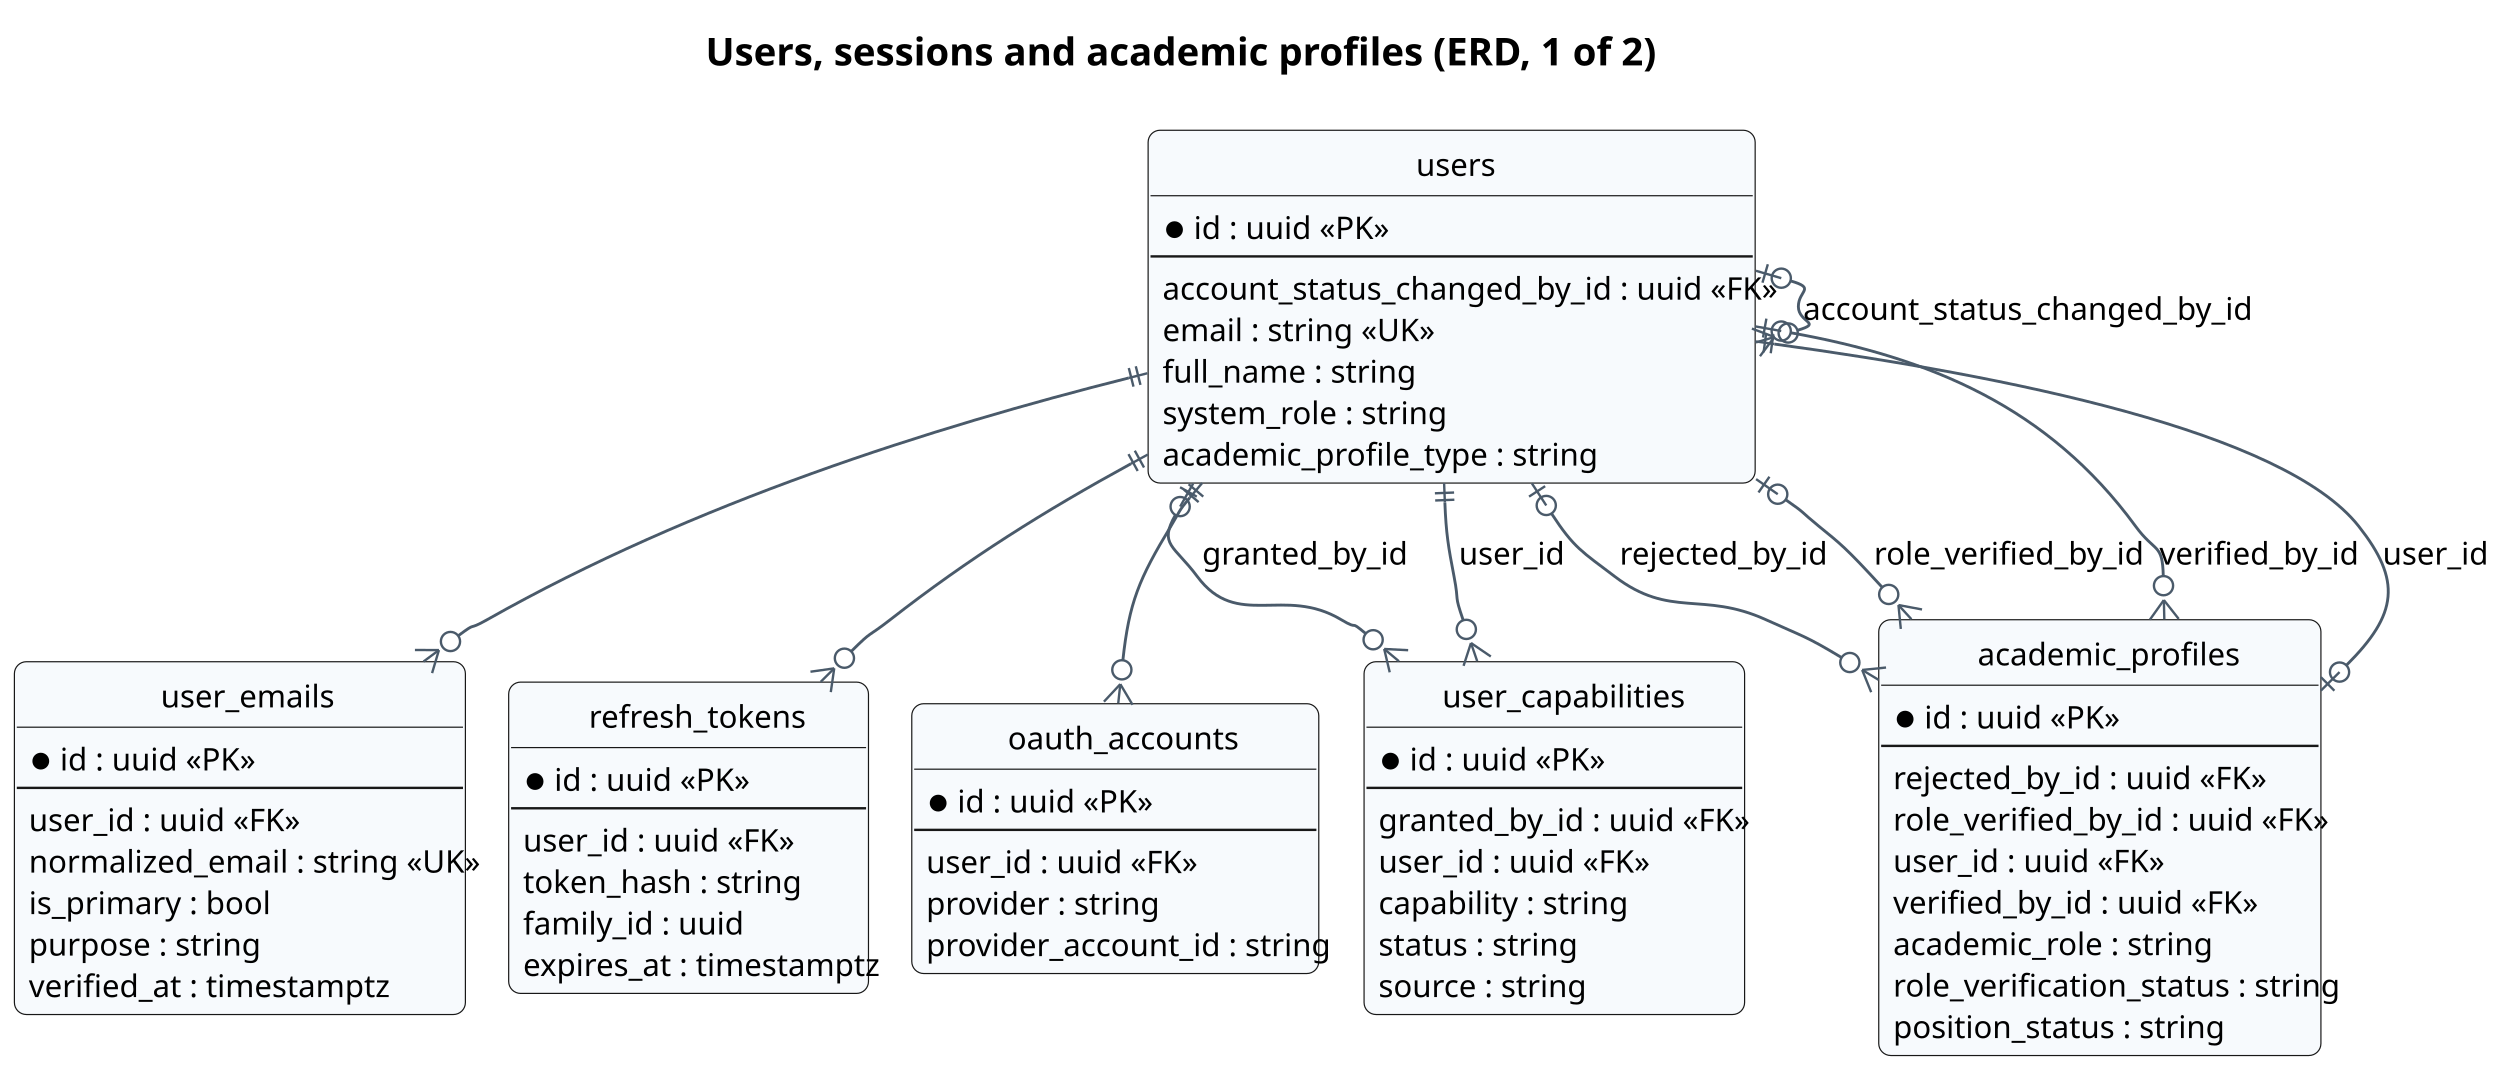
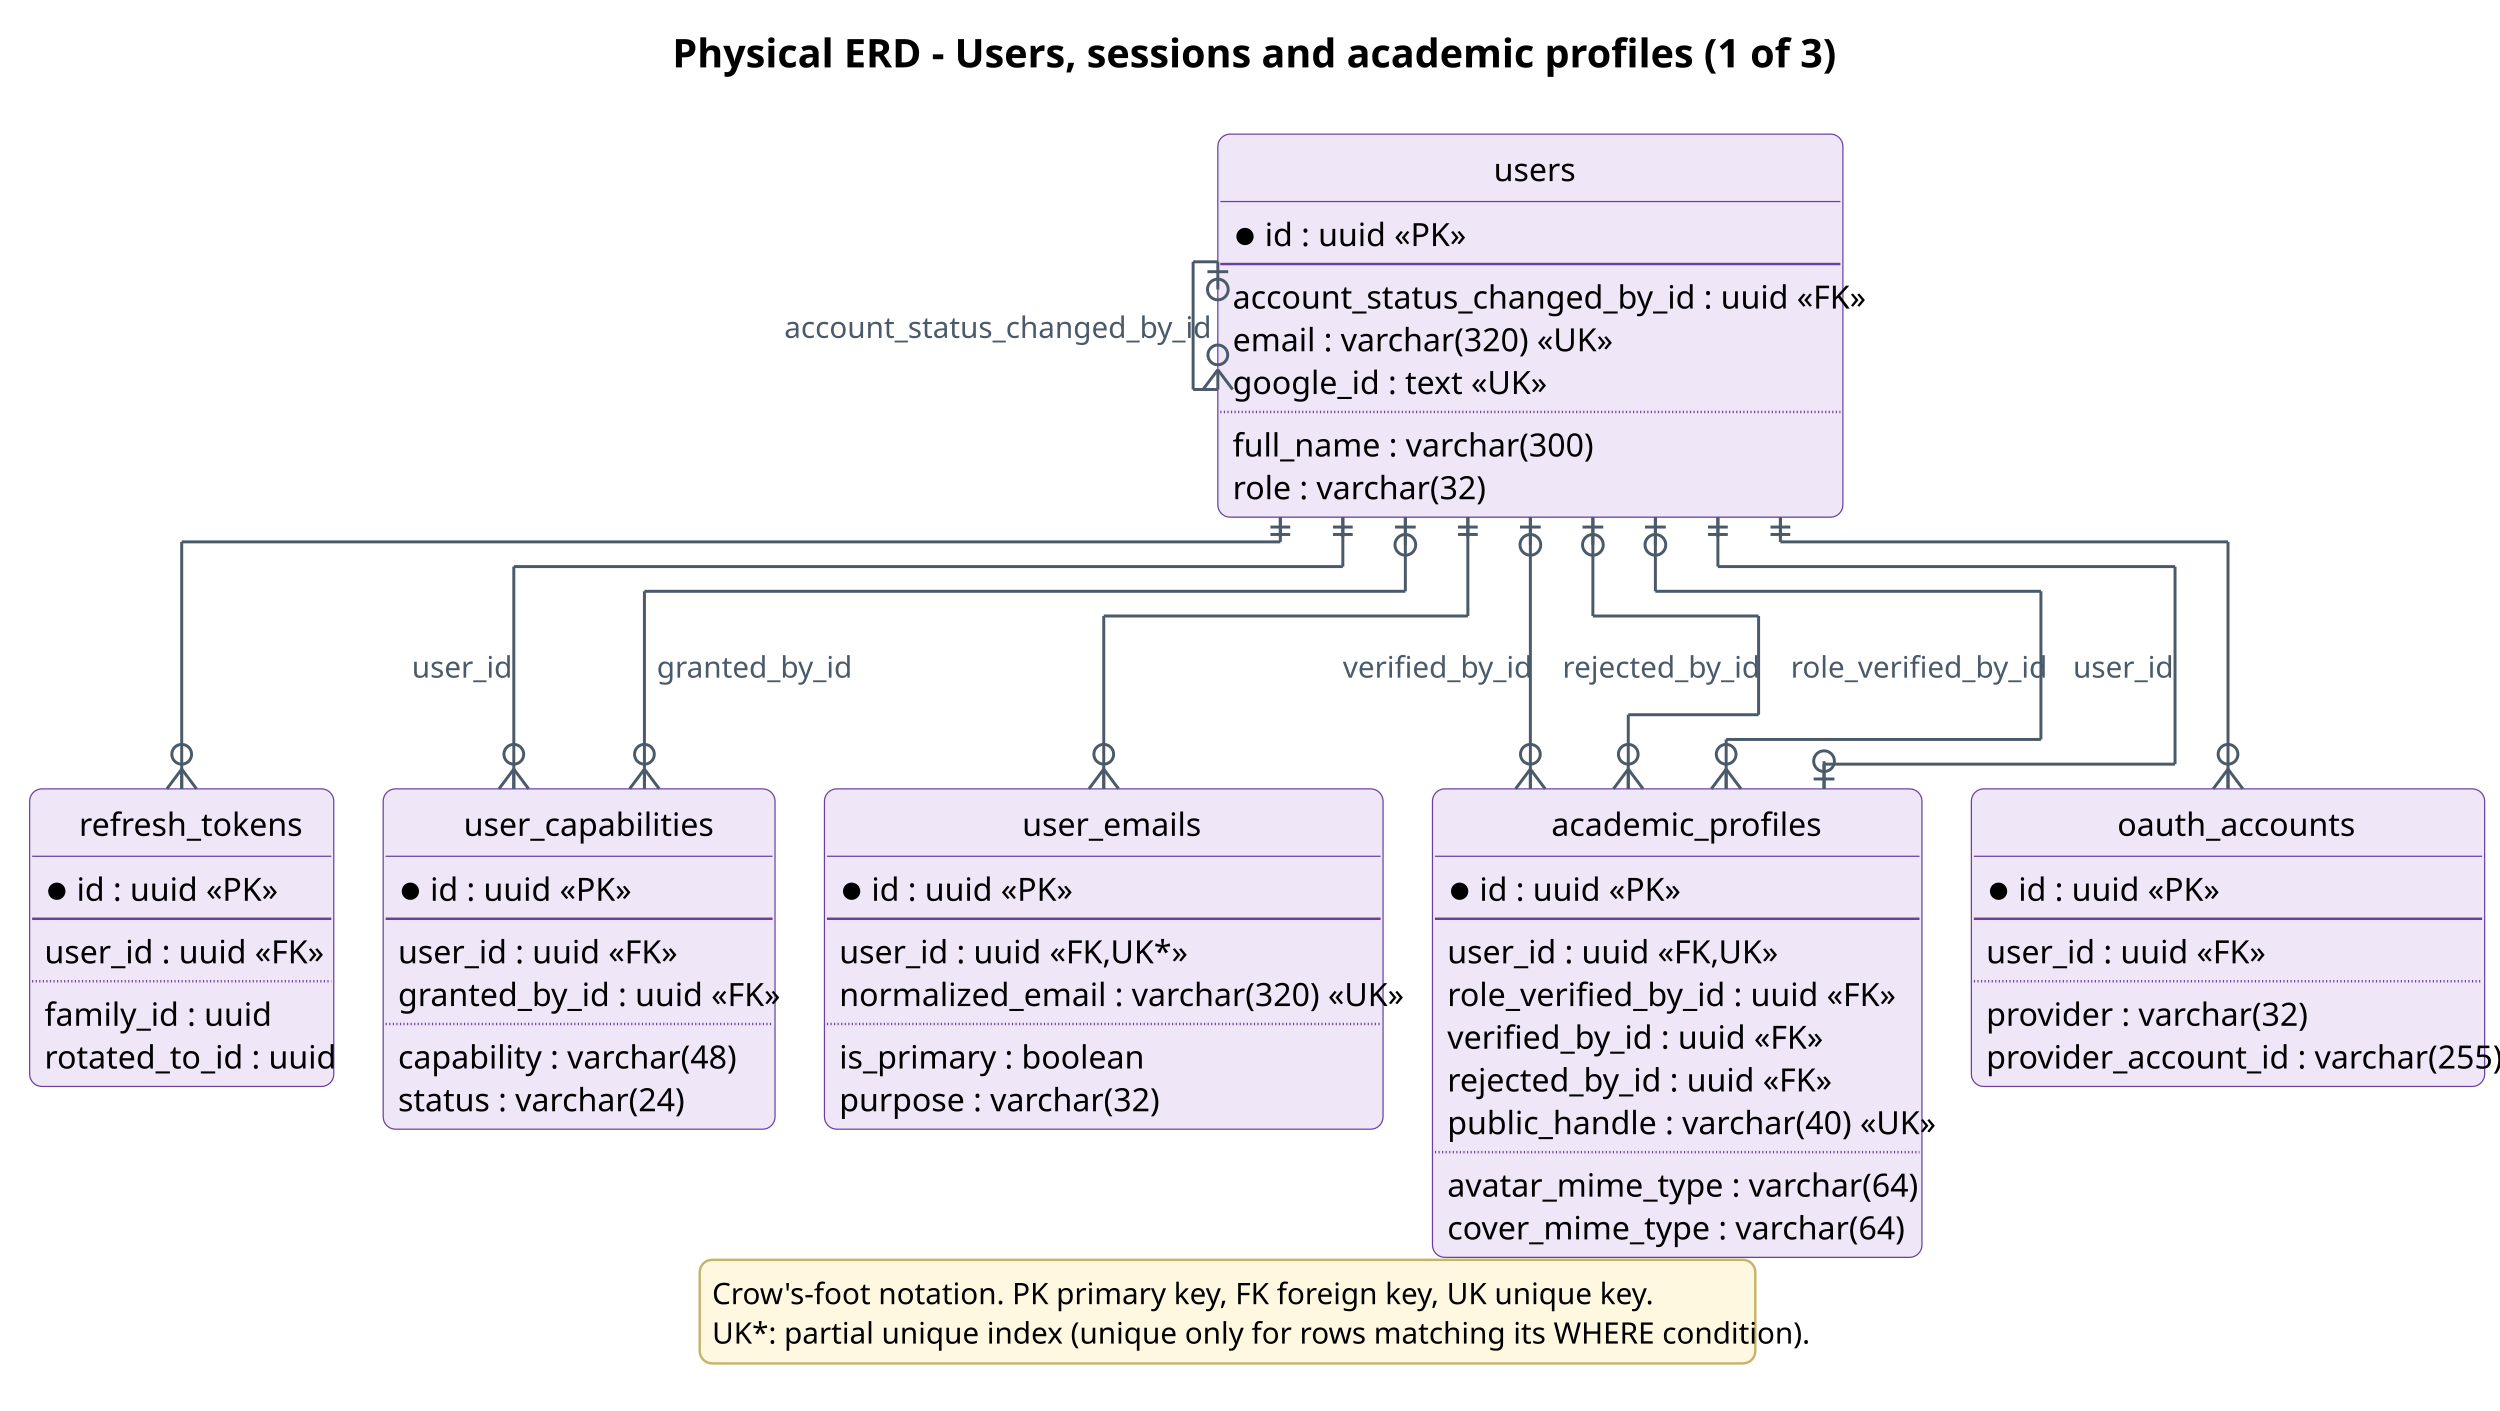
- <svg xmlns="http://www.w3.org/2000/svg" contentStyleType="text/css" height="696.875px" preserveAspectRatio="none" style="width:1628px;height:696px;background:#FFFFFF;" version="1.1" viewBox="0 0 1628 696" width="1628.125px" zoomAndPan="magnify">
+ <svg xmlns="http://www.w3.org/2000/svg" contentStyleType="text/css" height="1189.583px" preserveAspectRatio="none" style="width:2108px;height:1189px;background:#FFFFFF;" version="1.1" viewBox="0 0 2108 1189" width="2108.333px" zoomAndPan="magnify">
  <defs />
  <g>
-     <text fill="#000000" font-family="Segoe UI" font-size="25" font-weight="bold" lengthAdjust="spacing" textLength="590.466" x="459.454" y="42.602">Users, sessions and academic profiles (ERD, 1 of 2)</text>
+     <text fill="#000000" font-family="Segoe UI" font-size="33.333" font-weight="bold" lengthAdjust="spacing" textLength="936.149" x="566.96" y="56.803">Physical ERD - Users, sessions and academic profiles (1 of 3)</text>
    <g id="elem_users">
-       <rect codeLine="24" fill="#F7FAFD" height="229.745" id="users" rx="7.812" ry="7.812" style="stroke:#181818;stroke-width:0.781;" width="395.305" x="747.656" y="84.814" />
-       <text fill="#000000" font-family="Segoe UI" font-size="20.312" lengthAdjust="spacing" textLength="46.417" x="922.1" y="114.546">users</text>
-       <line style="stroke:#181818;stroke-width:0.781;" x1="749.219" x2="1141.399" y1="127.457" y2="127.457" />
-       <ellipse cx="764.844" cy="149.559" fill="#000000" rx="4.688" ry="4.688" style="stroke:#000000;stroke-width:1.562;" />
-       <text fill="#000000" font-family="Segoe UI" font-size="20.312" lengthAdjust="spacing" textLength="121.558" x="777.344" y="155.626">id : uuid «PK»</text>
-       <line style="stroke:#181818;stroke-width:1.562;" x1="749.219" x2="1141.399" y1="166.974" y2="166.974" />
-       <text fill="#000000" font-family="Segoe UI" font-size="20.312" lengthAdjust="spacing" textLength="376.555" x="757.031" y="195.143">account_status_changed_by_id : uuid «FK»</text>
-       <text fill="#000000" font-family="Segoe UI" font-size="20.312" lengthAdjust="spacing" textLength="166.616" x="757.031" y="222.16">email : string «UK»</text>
-       <text fill="#000000" font-family="Segoe UI" font-size="20.312" lengthAdjust="spacing" textLength="152.542" x="757.031" y="249.178">full_name : string</text>
-       <text fill="#000000" font-family="Segoe UI" font-size="20.312" lengthAdjust="spacing" textLength="171.476" x="757.031" y="276.195">system_role : string</text>
-       <text fill="#000000" font-family="Segoe UI" font-size="20.312" lengthAdjust="spacing" textLength="264.767" x="757.031" y="303.212">academic_profile_type : string</text>
+       <rect codeLine="27" fill="#EFE6F8" height="322.994" id="users" rx="10.417" ry="10.417" style="stroke:#6A3FA0;stroke-width:1.042;" width="527.073" x="1026.866" y="113.086" />
+       <text fill="#000000" font-family="Segoe UI" font-size="27.083" lengthAdjust="spacing" textLength="61.89" x="1259.458" y="152.728">users</text>
+       <line style="stroke:#6A3FA0;stroke-width:1.042;" x1="1028.949" x2="1551.856" y1="169.942" y2="169.942" />
+       <ellipse cx="1049.783" cy="199.412" fill="#000000" rx="6.25" ry="6.25" style="stroke:#000000;stroke-width:2.083;" />
+       <text fill="#000000" font-family="Segoe UI" font-size="27.083" lengthAdjust="spacing" textLength="162.077" x="1066.449" y="207.501">id : uuid «PK»</text>
+       <line style="stroke:#6A3FA0;stroke-width:2.083;" x1="1028.949" x2="1551.856" y1="222.632" y2="222.632" />
+       <text fill="#000000" font-family="Segoe UI" font-size="27.083" lengthAdjust="spacing" textLength="502.073" x="1039.366" y="260.191">account_status_changed_by_id : uuid «FK»</text>
+       <text fill="#000000" font-family="Segoe UI" font-size="27.083" lengthAdjust="spacing" textLength="301.58" x="1039.366" y="296.214">email : varchar(320) «UK»</text>
+       <text fill="#000000" font-family="Segoe UI" font-size="27.083" lengthAdjust="spacing" textLength="252.901" x="1039.366" y="332.237">google_id : text «UK»</text>
+       <line style="stroke:#6A3FA0;stroke-width:2.083;stroke-dasharray:1.0,2.0;" x1="1028.949" x2="1551.856" y1="347.367" y2="347.367" />
+       <text fill="#000000" font-family="Segoe UI" font-size="27.083" lengthAdjust="spacing" textLength="282.815" x="1039.366" y="384.926">full_name : varchar(300)</text>
+       <text fill="#000000" font-family="Segoe UI" font-size="27.083" lengthAdjust="spacing" textLength="199.462" x="1039.366" y="420.949">role : varchar(32)</text>
    </g>
    <g id="elem_user_emails">
-       <rect codeLine="33" fill="#F7FAFD" height="229.745" id="user_emails" rx="7.812" ry="7.812" style="stroke:#181818;stroke-width:0.781;" width="293.693" x="9.375" y="430.908" />
-       <text fill="#000000" font-family="Segoe UI" font-size="20.312" lengthAdjust="spacing" textLength="103.139" x="104.652" y="460.64">user_emails</text>
-       <line style="stroke:#181818;stroke-width:0.781;" x1="10.938" x2="301.505" y1="473.55" y2="473.55" />
-       <ellipse cx="26.562" cy="495.653" fill="#000000" rx="4.688" ry="4.688" style="stroke:#000000;stroke-width:1.562;" />
-       <text fill="#000000" font-family="Segoe UI" font-size="20.312" lengthAdjust="spacing" textLength="121.558" x="39.062" y="501.72">id : uuid «PK»</text>
-       <line style="stroke:#181818;stroke-width:1.562;" x1="10.938" x2="301.505" y1="513.068" y2="513.068" />
-       <text fill="#000000" font-family="Segoe UI" font-size="20.312" lengthAdjust="spacing" textLength="166.328" x="18.75" y="541.237">user_id : uuid «FK»</text>
-       <text fill="#000000" font-family="Segoe UI" font-size="20.312" lengthAdjust="spacing" textLength="274.943" x="18.75" y="568.254">normalized_email : string «UK»</text>
-       <text fill="#000000" font-family="Segoe UI" font-size="20.312" lengthAdjust="spacing" textLength="146.809" x="18.75" y="595.271">is_primary : bool</text>
-       <text fill="#000000" font-family="Segoe UI" font-size="20.312" lengthAdjust="spacing" textLength="140.055" x="18.75" y="622.288">purpose : string</text>
-       <text fill="#000000" font-family="Segoe UI" font-size="20.312" lengthAdjust="spacing" textLength="218.637" x="18.75" y="649.306">verified_at : timestamptz</text>
+       <rect codeLine="37" fill="#EFE6F8" height="286.971" id="user_emails" rx="10.417" ry="10.417" style="stroke:#6A3FA0;stroke-width:1.042;" width="471.015" x="695.173" y="665.165" />
+       <text fill="#000000" font-family="Segoe UI" font-size="27.083" lengthAdjust="spacing" textLength="137.519" x="861.921" y="704.808">user_emails</text>
+       <line style="stroke:#6A3FA0;stroke-width:1.042;" x1="697.256" x2="1164.105" y1="722.021" y2="722.021" />
+       <ellipse cx="718.09" cy="751.491" fill="#000000" rx="6.25" ry="6.25" style="stroke:#000000;stroke-width:2.083;" />
+       <text fill="#000000" font-family="Segoe UI" font-size="27.083" lengthAdjust="spacing" textLength="162.077" x="734.756" y="759.581">id : uuid «PK»</text>
+       <line style="stroke:#6A3FA0;stroke-width:2.083;" x1="697.256" x2="1164.105" y1="774.711" y2="774.711" />
+       <text fill="#000000" font-family="Segoe UI" font-size="27.083" lengthAdjust="spacing" textLength="273.253" x="707.673" y="812.27">user_id : uuid «FK,UK*»</text>
+       <text fill="#000000" font-family="Segoe UI" font-size="27.083" lengthAdjust="spacing" textLength="446.015" x="707.673" y="848.293">normalized_email : varchar(320) «UK»</text>
+       <line style="stroke:#6A3FA0;stroke-width:2.083;stroke-dasharray:1.0,2.0;" x1="697.256" x2="1164.105" y1="863.424" y2="863.424" />
+       <text fill="#000000" font-family="Segoe UI" font-size="27.083" lengthAdjust="spacing" textLength="239.016" x="707.673" y="900.983">is_primary : boolean</text>
+       <text fill="#000000" font-family="Segoe UI" font-size="27.083" lengthAdjust="spacing" textLength="251.566" x="707.673" y="937.006">purpose : varchar(32)</text>
    </g>
    <g id="elem_refresh_tokens">
-       <rect codeLine="42" fill="#F7FAFD" height="202.728" id="refresh_tokens" rx="7.812" ry="7.812" style="stroke:#181818;stroke-width:0.781;" width="234.303" x="331.25" y="444.19" />
-       <text fill="#000000" font-family="Segoe UI" font-size="20.312" lengthAdjust="spacing" textLength="129.889" x="383.457" y="473.921">refresh_tokens</text>
-       <line style="stroke:#181818;stroke-width:0.781;" x1="332.812" x2="563.99" y1="486.832" y2="486.832" />
-       <ellipse cx="348.438" cy="508.934" fill="#000000" rx="4.688" ry="4.688" style="stroke:#000000;stroke-width:1.562;" />
-       <text fill="#000000" font-family="Segoe UI" font-size="20.312" lengthAdjust="spacing" textLength="121.558" x="360.938" y="515.001">id : uuid «PK»</text>
-       <line style="stroke:#181818;stroke-width:1.562;" x1="332.812" x2="563.99" y1="526.349" y2="526.349" />
-       <text fill="#000000" font-family="Segoe UI" font-size="20.312" lengthAdjust="spacing" textLength="166.328" x="340.625" y="554.518">user_id : uuid «FK»</text>
-       <text fill="#000000" font-family="Segoe UI" font-size="20.312" lengthAdjust="spacing" textLength="167.846" x="340.625" y="581.535">token_hash : string</text>
-       <text fill="#000000" font-family="Segoe UI" font-size="20.312" lengthAdjust="spacing" textLength="134.57" x="340.625" y="608.553">family_id : uuid</text>
-       <text fill="#000000" font-family="Segoe UI" font-size="20.312" lengthAdjust="spacing" textLength="215.553" x="340.625" y="635.57">expires_at : timestamptz</text>
+       <rect codeLine="46" fill="#EFE6F8" height="250.948" id="refresh_tokens" rx="10.417" ry="10.417" style="stroke:#6A3FA0;stroke-width:1.042;" width="256.438" x="25" y="665.165" />
+       <text fill="#000000" font-family="Segoe UI" font-size="27.083" lengthAdjust="spacing" textLength="173.185" x="66.626" y="704.808">refresh_tokens</text>
+       <line style="stroke:#6A3FA0;stroke-width:1.042;" x1="27.083" x2="279.355" y1="722.021" y2="722.021" />
+       <ellipse cx="47.917" cy="751.491" fill="#000000" rx="6.25" ry="6.25" style="stroke:#000000;stroke-width:2.083;" />
+       <text fill="#000000" font-family="Segoe UI" font-size="27.083" lengthAdjust="spacing" textLength="162.077" x="64.583" y="759.581">id : uuid «PK»</text>
+       <line style="stroke:#6A3FA0;stroke-width:2.083;" x1="27.083" x2="279.355" y1="774.711" y2="774.711" />
+       <text fill="#000000" font-family="Segoe UI" font-size="27.083" lengthAdjust="spacing" textLength="221.771" x="37.5" y="812.27">user_id : uuid «FK»</text>
+       <line style="stroke:#6A3FA0;stroke-width:2.083;stroke-dasharray:1.0,2.0;" x1="27.083" x2="279.355" y1="827.401" y2="827.401" />
+       <text fill="#000000" font-family="Segoe UI" font-size="27.083" lengthAdjust="spacing" textLength="179.427" x="37.5" y="864.96">family_id : uuid</text>
+       <text fill="#000000" font-family="Segoe UI" font-size="27.083" lengthAdjust="spacing" textLength="231.438" x="37.5" y="900.983">rotated_to_id : uuid</text>
    </g>
    <g id="elem_oauth_accounts">
-       <rect codeLine="50" fill="#F7FAFD" height="175.711" id="oauth_accounts" rx="7.812" ry="7.812" style="stroke:#181818;stroke-width:0.781;" width="265.039" x="593.75" y="458.252" />
-       <text fill="#000000" font-family="Segoe UI" font-size="20.312" lengthAdjust="spacing" textLength="140.035" x="656.252" y="487.984">oauth_accounts</text>
-       <line style="stroke:#181818;stroke-width:0.781;" x1="595.312" x2="857.227" y1="500.894" y2="500.894" />
-       <ellipse cx="610.938" cy="522.996" fill="#000000" rx="4.688" ry="4.688" style="stroke:#000000;stroke-width:1.562;" />
-       <text fill="#000000" font-family="Segoe UI" font-size="20.312" lengthAdjust="spacing" textLength="121.558" x="623.438" y="529.063">id : uuid «PK»</text>
-       <line style="stroke:#181818;stroke-width:1.562;" x1="595.312" x2="857.227" y1="540.411" y2="540.411" />
-       <text fill="#000000" font-family="Segoe UI" font-size="20.312" lengthAdjust="spacing" textLength="166.328" x="603.125" y="568.581">user_id : uuid «FK»</text>
-       <text fill="#000000" font-family="Segoe UI" font-size="20.312" lengthAdjust="spacing" textLength="141.672" x="603.125" y="595.598">provider : string</text>
-       <text fill="#000000" font-family="Segoe UI" font-size="20.312" lengthAdjust="spacing" textLength="246.289" x="603.125" y="622.615">provider_account_id : string</text>
+       <rect codeLine="54" fill="#EFE6F8" height="250.948" id="oauth_accounts" rx="10.417" ry="10.417" style="stroke:#6A3FA0;stroke-width:1.042;" width="432.81" x="1662.258" y="665.165" />
+       <text fill="#000000" font-family="Segoe UI" font-size="27.083" lengthAdjust="spacing" textLength="186.714" x="1785.306" y="704.808">oauth_accounts</text>
+       <line style="stroke:#6A3FA0;stroke-width:1.042;" x1="1664.341" x2="2092.985" y1="722.021" y2="722.021" />
+       <ellipse cx="1685.175" cy="751.491" fill="#000000" rx="6.25" ry="6.25" style="stroke:#000000;stroke-width:2.083;" />
+       <text fill="#000000" font-family="Segoe UI" font-size="27.083" lengthAdjust="spacing" textLength="162.077" x="1701.841" y="759.581">id : uuid «PK»</text>
+       <line style="stroke:#6A3FA0;stroke-width:2.083;" x1="1664.341" x2="2092.985" y1="774.711" y2="774.711" />
+       <text fill="#000000" font-family="Segoe UI" font-size="27.083" lengthAdjust="spacing" textLength="221.771" x="1674.758" y="812.27">user_id : uuid «FK»</text>
+       <line style="stroke:#6A3FA0;stroke-width:2.083;stroke-dasharray:1.0,2.0;" x1="1664.341" x2="2092.985" y1="827.401" y2="827.401" />
+       <text fill="#000000" font-family="Segoe UI" font-size="27.083" lengthAdjust="spacing" textLength="253.721" x="1674.758" y="864.96">provider : varchar(32)</text>
+       <text fill="#000000" font-family="Segoe UI" font-size="27.083" lengthAdjust="spacing" textLength="407.81" x="1674.758" y="900.983">provider_account_id : varchar(255)</text>
    </g>
    <g id="elem_user_capabilities">
-       <rect codeLine="57" fill="#F7FAFD" height="229.745" id="user_capabilities" rx="7.812" ry="7.812" style="stroke:#181818;stroke-width:0.781;" width="247.801" x="888.281" y="430.908" />
-       <text fill="#000000" font-family="Segoe UI" font-size="20.312" lengthAdjust="spacing" textLength="145.966" x="939.199" y="460.64">user_capabilities</text>
-       <line style="stroke:#181818;stroke-width:0.781;" x1="889.844" x2="1134.52" y1="473.55" y2="473.55" />
-       <ellipse cx="905.469" cy="495.653" fill="#000000" rx="4.688" ry="4.688" style="stroke:#000000;stroke-width:1.562;" />
-       <text fill="#000000" font-family="Segoe UI" font-size="20.312" lengthAdjust="spacing" textLength="121.558" x="917.969" y="501.72">id : uuid «PK»</text>
-       <line style="stroke:#181818;stroke-width:1.562;" x1="889.844" x2="1134.52" y1="513.068" y2="513.068" />
-       <text fill="#000000" font-family="Segoe UI" font-size="20.312" lengthAdjust="spacing" textLength="229.051" x="897.656" y="541.237">granted_by_id : uuid «FK»</text>
-       <text fill="#000000" font-family="Segoe UI" font-size="20.312" lengthAdjust="spacing" textLength="166.328" x="897.656" y="568.254">user_id : uuid «FK»</text>
-       <text fill="#000000" font-family="Segoe UI" font-size="20.312" lengthAdjust="spacing" textLength="151.878" x="897.656" y="595.271">capability : string</text>
-       <text fill="#000000" font-family="Segoe UI" font-size="20.312" lengthAdjust="spacing" textLength="119.306" x="897.656" y="622.288">status : string</text>
-       <text fill="#000000" font-family="Segoe UI" font-size="20.312" lengthAdjust="spacing" textLength="125.555" x="897.656" y="649.306">source : string</text>
+       <rect codeLine="62" fill="#EFE6F8" height="286.971" id="user_capabilities" rx="10.417" ry="10.417" style="stroke:#6A3FA0;stroke-width:1.042;" width="330.402" x="323.105" y="665.165" />
+       <text fill="#000000" font-family="Segoe UI" font-size="27.083" lengthAdjust="spacing" textLength="194.622" x="390.995" y="704.808">user_capabilities</text>
+       <line style="stroke:#6A3FA0;stroke-width:1.042;" x1="325.188" x2="651.423" y1="722.021" y2="722.021" />
+       <ellipse cx="346.022" cy="751.491" fill="#000000" rx="6.25" ry="6.25" style="stroke:#000000;stroke-width:2.083;" />
+       <text fill="#000000" font-family="Segoe UI" font-size="27.083" lengthAdjust="spacing" textLength="162.077" x="362.688" y="759.581">id : uuid «PK»</text>
+       <line style="stroke:#6A3FA0;stroke-width:2.083;" x1="325.188" x2="651.423" y1="774.711" y2="774.711" />
+       <text fill="#000000" font-family="Segoe UI" font-size="27.083" lengthAdjust="spacing" textLength="221.771" x="335.605" y="812.27">user_id : uuid «FK»</text>
+       <text fill="#000000" font-family="Segoe UI" font-size="27.083" lengthAdjust="spacing" textLength="305.402" x="335.605" y="848.293">granted_by_id : uuid «FK»</text>
+       <line style="stroke:#6A3FA0;stroke-width:2.083;stroke-dasharray:1.0,2.0;" x1="325.188" x2="651.423" y1="863.424" y2="863.424" />
+       <text fill="#000000" font-family="Segoe UI" font-size="27.083" lengthAdjust="spacing" textLength="267.329" x="335.605" y="900.983">capability : varchar(48)</text>
+       <text fill="#000000" font-family="Segoe UI" font-size="27.083" lengthAdjust="spacing" textLength="223.9" x="335.605" y="937.006">status : varchar(24)</text>
    </g>
    <g id="elem_academic_profiles">
-       <rect codeLine="66" fill="#F7FAFD" height="283.78" id="academic_profiles" rx="7.812" ry="7.812" style="stroke:#181818;stroke-width:0.781;" width="287.95" x="1223.438" y="403.565" />
-       <text fill="#000000" font-family="Segoe UI" font-size="20.312" lengthAdjust="spacing" textLength="159.207" x="1287.809" y="433.296">academic_profiles</text>
-       <line style="stroke:#181818;stroke-width:0.781;" x1="1225" x2="1509.825" y1="446.207" y2="446.207" />
-       <ellipse cx="1240.625" cy="468.309" fill="#000000" rx="4.688" ry="4.688" style="stroke:#000000;stroke-width:1.562;" />
-       <text fill="#000000" font-family="Segoe UI" font-size="20.312" lengthAdjust="spacing" textLength="121.558" x="1253.125" y="474.376">id : uuid «PK»</text>
-       <line style="stroke:#181818;stroke-width:1.562;" x1="1225" x2="1509.825" y1="485.724" y2="485.724" />
-       <text fill="#000000" font-family="Segoe UI" font-size="20.312" lengthAdjust="spacing" textLength="230.807" x="1232.812" y="513.893">rejected_by_id : uuid «FK»</text>
-       <text fill="#000000" font-family="Segoe UI" font-size="20.312" lengthAdjust="spacing" textLength="267.861" x="1232.812" y="540.91">role_verified_by_id : uuid «FK»</text>
-       <text fill="#000000" font-family="Segoe UI" font-size="20.312" lengthAdjust="spacing" textLength="166.328" x="1232.812" y="567.928">user_id : uuid «FK»</text>
-       <text fill="#000000" font-family="Segoe UI" font-size="20.312" lengthAdjust="spacing" textLength="224.925" x="1232.812" y="594.945">verified_by_id : uuid «FK»</text>
-       <text fill="#000000" font-family="Segoe UI" font-size="20.312" lengthAdjust="spacing" textLength="193.842" x="1232.812" y="621.962">academic_role : string</text>
-       <text fill="#000000" font-family="Segoe UI" font-size="20.312" lengthAdjust="spacing" textLength="269.2" x="1232.812" y="648.979">role_verification_status : string</text>
-       <text fill="#000000" font-family="Segoe UI" font-size="20.312" lengthAdjust="spacing" textLength="200.318" x="1232.812" y="675.996">position_status : string</text>
+       <rect codeLine="71" fill="#EFE6F8" height="395.04" id="academic_profiles" rx="10.417" ry="10.417" style="stroke:#6A3FA0;stroke-width:1.042;" width="412.736" x="1207.855" y="665.165" />
+       <text fill="#000000" font-family="Segoe UI" font-size="27.083" lengthAdjust="spacing" textLength="212.276" x="1308.085" y="704.808">academic_profiles</text>
+       <line style="stroke:#6A3FA0;stroke-width:1.042;" x1="1209.939" x2="1618.508" y1="722.021" y2="722.021" />
+       <ellipse cx="1230.772" cy="751.491" fill="#000000" rx="6.25" ry="6.25" style="stroke:#000000;stroke-width:2.083;" />
+       <text fill="#000000" font-family="Segoe UI" font-size="27.083" lengthAdjust="spacing" textLength="162.077" x="1247.439" y="759.581">id : uuid «PK»</text>
+       <line style="stroke:#6A3FA0;stroke-width:2.083;" x1="1209.939" x2="1618.508" y1="774.711" y2="774.711" />
+       <text fill="#000000" font-family="Segoe UI" font-size="27.083" lengthAdjust="spacing" textLength="261.96" x="1220.355" y="812.27">user_id : uuid «FK,UK»</text>
+       <text fill="#000000" font-family="Segoe UI" font-size="27.083" lengthAdjust="spacing" textLength="357.148" x="1220.355" y="848.293">role_verified_by_id : uuid «FK»</text>
+       <text fill="#000000" font-family="Segoe UI" font-size="27.083" lengthAdjust="spacing" textLength="299.9" x="1220.355" y="884.316">verified_by_id : uuid «FK»</text>
+       <text fill="#000000" font-family="Segoe UI" font-size="27.083" lengthAdjust="spacing" textLength="307.742" x="1220.355" y="920.339">rejected_by_id : uuid «FK»</text>
+       <text fill="#000000" font-family="Segoe UI" font-size="27.083" lengthAdjust="spacing" textLength="387.736" x="1220.355" y="956.362">public_handle : varchar(40) «UK»</text>
+       <line style="stroke:#6A3FA0;stroke-width:2.083;stroke-dasharray:1.0,2.0;" x1="1209.939" x2="1618.508" y1="971.492" y2="971.492" />
+       <text fill="#000000" font-family="Segoe UI" font-size="27.083" lengthAdjust="spacing" textLength="368.587" x="1220.355" y="1009.052">avatar_mime_type : varchar(64)</text>
+       <text fill="#000000" font-family="Segoe UI" font-size="27.083" lengthAdjust="spacing" textLength="360.613" x="1220.355" y="1045.074">cover_mime_type : varchar(64)</text>
    </g>
-     <line style="stroke:#4A5A6A;stroke-width:1.562;" x1="1006.923" x2="997.549" y1="329.159" y2="314.752" />
-     <ellipse cx="1006.923" cy="329.159" fill="none" rx="6.25" ry="6.25" style="stroke:#4A5A6A;stroke-width:1.562;" />
-     <line style="stroke:#4A5A6A;stroke-width:1.562;" x1="995.72" x2="1006.197" y1="323.4" y2="316.582" />
-     <line style="stroke:#4A5A6A;stroke-width:1.562;" x1="1212.643" x2="1228.187" y1="436.274" y2="434.692" />
-     <line style="stroke:#4A5A6A;stroke-width:1.562;" x1="1212.643" x2="1218.513" y1="436.274" y2="450.754" />
-     <line style="stroke:#4A5A6A;stroke-width:1.562;" x1="1212.643" x2="1223.35" y1="436.274" y2="442.723" />
-     <ellipse cx="1204.612" cy="431.437" fill="none" rx="6.25" ry="6.25" style="stroke:#4A5A6A;stroke-width:1.562;" />
-     <path d="M1010.332,334.397 C1025.093,357.082 1030.281,359.237 1051.562,375.44 C1087.765,403.002 1108.574,384.743 1150,403.565 C1174.538,414.713 1175.412,413.849 1199.258,428.212 " fill="none" style="stroke:#4A5A6A;stroke-width:1.875;" />
-     <text fill="#000000" font-family="Segoe UI" font-size="20.312" lengthAdjust="spacing" textLength="127.588" x="1054.688" y="367.671">rejected_by_id</text>
-     <line style="stroke:#4A5A6A;stroke-width:1.562;" x1="1157.668" x2="1143.565" y1="321.825" y2="312.001" />
-     <ellipse cx="1157.668" cy="321.825" fill="none" rx="6.25" ry="6.25" style="stroke:#4A5A6A;stroke-width:1.562;" />
-     <line style="stroke:#4A5A6A;stroke-width:1.562;" x1="1145.12" x2="1152.266" y1="320.702" y2="310.445" />
-     <line style="stroke:#4A5A6A;stroke-width:1.562;" x1="1236.271" x2="1251.628" y1="394.008" y2="396.889" />
-     <line style="stroke:#4A5A6A;stroke-width:1.562;" x1="1236.271" x2="1237.805" y1="394.008" y2="409.558" />
-     <line style="stroke:#4A5A6A;stroke-width:1.562;" x1="1236.271" x2="1244.716" y1="394.008" y2="403.223" />
-     <ellipse cx="1229.936" cy="387.097" fill="none" rx="6.25" ry="6.25" style="stroke:#4A5A6A;stroke-width:1.562;" />
-     <path d="M1162.796,325.398 C1176.954,335.261 1171.483,332.113 1184.375,342.627 C1198.47,354.122 1201.622,356.204 1225.714,382.489 " fill="none" style="stroke:#4A5A6A;stroke-width:1.875;" />
-     <text fill="#000000" font-family="Segoe UI" font-size="20.312" lengthAdjust="spacing" textLength="164.642" x="1220.312" y="367.671">role_verified_by_id</text>
-     <line style="stroke:#4A5A6A;stroke-width:1.562;" x1="1159.932" x2="1143.015" y1="215.577" y2="212.54" />
-     <ellipse cx="1159.932" cy="215.577" fill="none" rx="6.25" ry="6.25" style="stroke:#4A5A6A;stroke-width:1.562;" />
-     <line style="stroke:#4A5A6A;stroke-width:1.562;" x1="1148.062" x2="1150.272" y1="219.796" y2="207.493" />
-     <line style="stroke:#4A5A6A;stroke-width:1.562;" x1="1409.103" x2="1418.773" y1="390.763" y2="403.037" />
-     <line style="stroke:#4A5A6A;stroke-width:1.562;" x1="1409.103" x2="1400.028" y1="390.763" y2="403.483" />
-     <line style="stroke:#4A5A6A;stroke-width:1.562;" x1="1409.103" x2="1409.4" y1="390.763" y2="403.26" />
-     <ellipse cx="1408.88" cy="381.391" fill="none" rx="6.25" ry="6.25" style="stroke:#4A5A6A;stroke-width:1.562;" />
-     <path d="M1166.084,216.682 C1256.886,232.986 1333.747,264.889 1390.625,342.627 C1403.627,360.397 1408.214,353.387 1408.731,375.143 " fill="none" style="stroke:#4A5A6A;stroke-width:1.875;" />
-     <text fill="#000000" font-family="Segoe UI" font-size="20.312" lengthAdjust="spacing" textLength="121.706" x="1406.25" y="367.671">verified_by_id</text>
-     <line style="stroke:#4A5A6A;stroke-width:1.562;" x1="768.509" x2="776.966" y1="329.89" y2="314.927" />
-     <ellipse cx="768.509" cy="329.89" fill="none" rx="6.25" ry="6.25" style="stroke:#4A5A6A;stroke-width:1.562;" />
-     <line style="stroke:#4A5A6A;stroke-width:1.562;" x1="768.45" x2="779.332" y1="317.293" y2="323.443" />
-     <line style="stroke:#4A5A6A;stroke-width:1.562;" x1="901.388" x2="916.992" y1="422.608" y2="423.411" />
-     <line style="stroke:#4A5A6A;stroke-width:1.562;" x1="901.388" x2="904.986" y1="422.608" y2="437.813" />
-     <line style="stroke:#4A5A6A;stroke-width:1.562;" x1="901.388" x2="910.989" y1="422.608" y2="430.612" />
-     <ellipse cx="894.187" cy="416.604" fill="none" rx="6.25" ry="6.25" style="stroke:#4A5A6A;stroke-width:1.562;" />
-     <path d="M765.433,335.331 C754.408,354.836 764.491,355.015 779.688,375.44 C805.655,410.34 836.153,381.153 873.438,403.565 C886.386,411.348 877.389,402.6 889.387,412.602 " fill="none" style="stroke:#4A5A6A;stroke-width:1.875;" />
-     <text fill="#000000" font-family="Segoe UI" font-size="20.312" lengthAdjust="spacing" textLength="125.832" x="782.812" y="367.671">granted_by_id</text>
-     <line style="stroke:#4A5A6A;stroke-width:1.562;" x1="1159.965" x2="1143.465" y1="181.154" y2="176.341" />
-     <ellipse cx="1159.965" cy="181.154" fill="none" rx="6.25" ry="6.25" style="stroke:#4A5A6A;stroke-width:1.562;" />
-     <line style="stroke:#4A5A6A;stroke-width:1.562;" x1="1147.715" x2="1151.215" y1="184.091" y2="172.091" />
-     <line style="stroke:#4A5A6A;stroke-width:1.562;" x1="1155.465" x2="1146.09" y1="219.475" y2="231.975" />
-     <line style="stroke:#4A5A6A;stroke-width:1.562;" x1="1155.465" x2="1140.84" y1="219.475" y2="213.975" />
-     <line style="stroke:#4A5A6A;stroke-width:1.562;" x1="1155.465" x2="1143.465" y1="219.475" y2="222.975" />
-     <ellipse cx="1164.465" cy="216.85" fill="none" rx="6.25" ry="6.25" style="stroke:#4A5A6A;stroke-width:1.562;" />
-     <path d="M1165.965,182.904 C1182.974,187.865 1171.094,189.075 1171.094,199.658 C1171.094,210.242 1187.474,210.139 1170.465,215.1 " fill="none" style="stroke:#4A5A6A;stroke-width:1.875;" />
-     <text fill="#000000" font-family="Segoe UI" font-size="20.312" lengthAdjust="spacing" textLength="273.336" x="1174.219" y="208.296">account_status_changed_by_id</text>
-     <line style="stroke:#4A5A6A;stroke-width:1.562;" x1="774.017" x2="783.561" y1="315.318" y2="323.391" />
-     <line style="stroke:#4A5A6A;stroke-width:1.562;" x1="770.99" x2="780.533" y1="318.897" y2="326.97" />
-     <line style="stroke:#4A5A6A;stroke-width:1.562;" x1="774.752" x2="782.825" y1="324.127" y2="314.583" />
-     <line style="stroke:#4A5A6A;stroke-width:1.562;" x1="729.54" x2="737.523" y1="445.509" y2="458.941" />
-     <line style="stroke:#4A5A6A;stroke-width:1.562;" x1="729.54" x2="718.881" y1="445.509" y2="456.933" />
-     <line style="stroke:#4A5A6A;stroke-width:1.562;" x1="729.54" x2="728.202" y1="445.509" y2="457.937" />
-     <ellipse cx="730.544" cy="436.188" fill="none" rx="6.25" ry="6.25" style="stroke:#4A5A6A;stroke-width:1.562;" />
-     <path d="M774.752,324.127 C767.22,333.031 768.423,332.845 762.5,342.627 C741.697,376.986 735.268,392.322 731.213,429.973 " fill="none" style="stroke:#4A5A6A;stroke-width:1.875;" />
-     <line style="stroke:#4A5A6A;stroke-width:1.562;" x1="738.985" x2="744.983" y1="293.484" y2="304.451" />
-     <line style="stroke:#4A5A6A;stroke-width:1.562;" x1="734.872" x2="740.87" y1="295.733" y2="306.7" />
-     <line style="stroke:#4A5A6A;stroke-width:1.562;" x1="736.5" x2="747.467" y1="301.966" y2="295.968" />
-     <line style="stroke:#4A5A6A;stroke-width:1.562;" x1="543.243" x2="541.01" y1="435.239" y2="450.704" />
-     <line style="stroke:#4A5A6A;stroke-width:1.562;" x1="543.243" x2="527.772" y1="435.239" y2="437.426" />
-     <line style="stroke:#4A5A6A;stroke-width:1.562;" x1="543.243" x2="534.391" y1="435.239" y2="444.065" />
-     <ellipse cx="549.883" cy="428.62" fill="none" rx="6.25" ry="6.25" style="stroke:#4A5A6A;stroke-width:1.562;" />
-     <path d="M736.5,301.966 C679.995,332.868 630.876,363.618 579.688,403.565 C564.154,415.686 568.727,409.833 554.309,424.208 " fill="none" style="stroke:#4A5A6A;stroke-width:1.875;" />
-     <line style="stroke:#4A5A6A;stroke-width:1.562;" x1="934.407" x2="946.898" y1="321.23" y2="320.74" />
-     <line style="stroke:#4A5A6A;stroke-width:1.562;" x1="934.591" x2="947.082" y1="325.914" y2="325.423" />
-     <line style="stroke:#4A5A6A;stroke-width:1.562;" x1="940.898" x2="940.407" y1="327.23" y2="314.74" />
-     <line style="stroke:#4A5A6A;stroke-width:1.562;" x1="957.901" x2="970.816" y1="418.726" y2="427.52" />
-     <line style="stroke:#4A5A6A;stroke-width:1.562;" x1="957.901" x2="953.075" y1="418.726" y2="433.587" />
-     <line style="stroke:#4A5A6A;stroke-width:1.562;" x1="957.901" x2="961.946" y1="418.726" y2="430.553" />
-     <ellipse cx="954.868" cy="409.855" fill="none" rx="6.25" ry="6.25" style="stroke:#4A5A6A;stroke-width:1.562;" />
-     <path d="M940.898,327.23 C941.697,347.569 943.135,355.984 946.875,375.44 C950.376,393.652 946.649,385.821 952.846,403.941 " fill="none" style="stroke:#4A5A6A;stroke-width:1.875;" />
-     <text fill="#000000" font-family="Segoe UI" font-size="20.312" lengthAdjust="spacing" textLength="63.11" x="950" y="367.671">user_id</text>
-     <line style="stroke:#4A5A6A;stroke-width:1.562;" x1="739.62" x2="742.672" y1="238.52" y2="250.642" />
-     <line style="stroke:#4A5A6A;stroke-width:1.562;" x1="735.075" x2="738.126" y1="239.664" y2="251.786" />
-     <line style="stroke:#4A5A6A;stroke-width:1.562;" x1="735.085" x2="747.207" y1="246.106" y2="243.055" />
-     <line style="stroke:#4A5A6A;stroke-width:1.562;" x1="285.824" x2="281.378" y1="423.342" y2="438.321" />
-     <line style="stroke:#4A5A6A;stroke-width:1.562;" x1="285.824" x2="270.199" y1="423.342" y2="423.269" />
-     <line style="stroke:#4A5A6A;stroke-width:1.562;" x1="285.824" x2="275.788" y1="423.342" y2="430.795" />
-     <ellipse cx="293.35" cy="417.752" fill="none" rx="6.25" ry="6.25" style="stroke:#4A5A6A;stroke-width:1.562;" />
-     <path d="M735.085,246.106 C606.994,278.346 451.801,327.4 317.188,403.565 C303.14,411.513 311.798,404.051 298.367,414.026 " fill="none" style="stroke:#4A5A6A;stroke-width:1.875;" />
-     <line style="stroke:#4A5A6A;stroke-width:1.562;" x1="1148.45" x2="1150.145" y1="229.398" y2="217.014" />
-     <line style="stroke:#4A5A6A;stroke-width:1.562;" x1="1153.095" x2="1154.79" y1="230.034" y2="217.649" />
-     <line style="stroke:#4A5A6A;stroke-width:1.562;" x1="1155.49" x2="1143.106" y1="224.053" y2="222.358" />
-     <line style="stroke:#4A5A6A;stroke-width:1.562;" x1="1523.513" x2="1511.321" y1="437.656" y2="449.77" />
-     <ellipse cx="1523.513" cy="437.656" fill="none" rx="6.25" ry="6.25" style="stroke:#4A5A6A;stroke-width:1.562;" />
-     <line style="stroke:#4A5A6A;stroke-width:1.562;" x1="1520.159" x2="1511.349" y1="449.798" y2="440.932" />
-     <path d="M1155.49,224.053 C1307.574,244.865 1487.288,280.955 1535.938,342.627 C1563.92,378.1 1561.649,399.761 1527.946,433.25 " fill="none" style="stroke:#4A5A6A;stroke-width:1.875;" />
-     <text fill="#000000" font-family="Segoe UI" font-size="20.312" lengthAdjust="spacing" textLength="63.11" x="1551.562" y="367.671">user_id</text>
+     <line style="stroke:#4A5A6A;stroke-width:2.5;" x1="1343.11" x2="1343.11" y1="436.08" y2="519.413" />
+     <line style="stroke:#4A5A6A;stroke-width:2.5;" x1="1343.11" x2="1482.85" y1="519.413" y2="519.413" />
+     <line style="stroke:#4A5A6A;stroke-width:2.5;" x1="1482.85" x2="1482.85" y1="519.413" y2="602.665" />
+     <line style="stroke:#4A5A6A;stroke-width:2.5;" x1="1482.85" x2="1372.95" y1="602.665" y2="602.665" />
+     <line style="stroke:#4A5A6A;stroke-width:2.5;" x1="1372.95" x2="1372.95" y1="602.665" y2="665.165" />
+     <line style="stroke:#4A5A6A;stroke-width:2.5;" x1="1372.95" x2="1385.45" y1="648.499" y2="665.165" />
+     <line style="stroke:#4A5A6A;stroke-width:2.5;" x1="1372.95" x2="1360.45" y1="648.499" y2="665.165" />
+     <line style="stroke:#4A5A6A;stroke-width:2.5;" x1="1372.95" x2="1372.95" y1="648.499" y2="665.165" />
+     <ellipse cx="1372.95" cy="635.999" fill="none" rx="8.333" ry="8.333" style="stroke:#4A5A6A;stroke-width:2.5;" />
+     <line style="stroke:#4A5A6A;stroke-width:2.5;" x1="1343.11" x2="1343.11" y1="459.413" y2="436.08" />
+     <ellipse cx="1343.11" cy="459.413" fill="none" rx="8.75" ry="8.75" style="stroke:#4A5A6A;stroke-width:2.5;" />
+     <line style="stroke:#4A5A6A;stroke-width:2.5;" x1="1334.36" x2="1351.86" y1="444.413" y2="444.413" />
+     <text fill="#4A5A6A" font-family="Segoe UI" font-size="25" lengthAdjust="spacing" textLength="157.031" x="1317.486" y="571.391">rejected_by_id</text>
+     <line style="stroke:#4A5A6A;stroke-width:2.5;" x1="1395.817" x2="1395.817" y1="436.08" y2="498.58" />
+     <line style="stroke:#4A5A6A;stroke-width:2.5;" x1="1395.817" x2="1720.904" y1="498.58" y2="498.58" />
+     <line style="stroke:#4A5A6A;stroke-width:2.5;" x1="1720.904" x2="1720.904" y1="498.58" y2="623.499" />
+     <line style="stroke:#4A5A6A;stroke-width:2.5;" x1="1720.904" x2="1455.497" y1="623.499" y2="623.499" />
+     <line style="stroke:#4A5A6A;stroke-width:2.5;" x1="1455.497" x2="1455.497" y1="623.499" y2="665.165" />
+     <line style="stroke:#4A5A6A;stroke-width:2.5;" x1="1455.497" x2="1467.997" y1="648.499" y2="665.165" />
+     <line style="stroke:#4A5A6A;stroke-width:2.5;" x1="1455.497" x2="1442.997" y1="648.499" y2="665.165" />
+     <line style="stroke:#4A5A6A;stroke-width:2.5;" x1="1455.497" x2="1455.497" y1="648.499" y2="665.165" />
+     <ellipse cx="1455.497" cy="635.999" fill="none" rx="8.333" ry="8.333" style="stroke:#4A5A6A;stroke-width:2.5;" />
+     <line style="stroke:#4A5A6A;stroke-width:2.5;" x1="1395.817" x2="1395.817" y1="459.413" y2="436.08" />
+     <ellipse cx="1395.817" cy="459.413" fill="none" rx="8.75" ry="8.75" style="stroke:#4A5A6A;stroke-width:2.5;" />
+     <line style="stroke:#4A5A6A;stroke-width:2.5;" x1="1387.067" x2="1404.567" y1="444.413" y2="444.413" />
+     <text fill="#4A5A6A" font-family="Segoe UI" font-size="25" lengthAdjust="spacing" textLength="202.637" x="1509.934" y="571.391">role_verified_by_id</text>
+     <line style="stroke:#4A5A6A;stroke-width:2.5;" x1="1448.524" x2="1448.524" y1="436.08" y2="477.747" />
+     <line style="stroke:#4A5A6A;stroke-width:2.5;" x1="1448.524" x2="1833.994" y1="477.747" y2="477.747" />
+     <line style="stroke:#4A5A6A;stroke-width:2.5;" x1="1833.994" x2="1833.994" y1="477.747" y2="644.332" />
+     <line style="stroke:#4A5A6A;stroke-width:2.5;" x1="1833.994" x2="1538.044" y1="644.332" y2="644.332" />
+     <line style="stroke:#4A5A6A;stroke-width:2.5;" x1="1538.044" x2="1538.044" y1="644.332" y2="665.165" />
+     <line style="stroke:#4A5A6A;stroke-width:2.5;" x1="1538.044" x2="1538.044" y1="641.832" y2="665.165" />
+     <ellipse cx="1538.044" cy="641.832" fill="none" rx="8.75" ry="8.75" style="stroke:#4A5A6A;stroke-width:2.5;" />
+     <line style="stroke:#4A5A6A;stroke-width:2.5;" x1="1546.794" x2="1529.294" y1="656.832" y2="656.832" />
+     <line style="stroke:#4A5A6A;stroke-width:2.5;" x1="1440.191" x2="1456.858" y1="444.413" y2="444.413" />
+     <line style="stroke:#4A5A6A;stroke-width:2.5;" x1="1440.191" x2="1456.858" y1="450.663" y2="450.663" />
+     <line style="stroke:#4A5A6A;stroke-width:2.5;" x1="1448.524" x2="1448.524" y1="452.747" y2="436.08" />
+     <text fill="#4A5A6A" font-family="Segoe UI" font-size="25" lengthAdjust="spacing" textLength="77.673" x="1747.987" y="571.391">user_id</text>
+     <line style="stroke:#4A5A6A;stroke-width:2.5;" x1="1290.402" x2="1290.402" y1="436.08" y2="665.165" />
+     <line style="stroke:#4A5A6A;stroke-width:2.5;" x1="1290.402" x2="1302.902" y1="648.499" y2="665.165" />
+     <line style="stroke:#4A5A6A;stroke-width:2.5;" x1="1290.402" x2="1277.902" y1="648.499" y2="665.165" />
+     <line style="stroke:#4A5A6A;stroke-width:2.5;" x1="1290.402" x2="1290.402" y1="648.499" y2="665.165" />
+     <ellipse cx="1290.402" cy="635.999" fill="none" rx="8.333" ry="8.333" style="stroke:#4A5A6A;stroke-width:2.5;" />
+     <line style="stroke:#4A5A6A;stroke-width:2.5;" x1="1290.402" x2="1290.402" y1="459.413" y2="436.08" />
+     <ellipse cx="1290.402" cy="459.413" fill="none" rx="8.75" ry="8.75" style="stroke:#4A5A6A;stroke-width:2.5;" />
+     <line style="stroke:#4A5A6A;stroke-width:2.5;" x1="1281.652" x2="1299.152" y1="444.413" y2="444.413" />
+     <text fill="#4A5A6A" font-family="Segoe UI" font-size="25" lengthAdjust="spacing" textLength="149.792" x="1132.277" y="571.391">verified_by_id</text>
+     <line style="stroke:#4A5A6A;stroke-width:2.5;" x1="1501.232" x2="1501.232" y1="436.08" y2="456.913" />
+     <line style="stroke:#4A5A6A;stroke-width:2.5;" x1="1501.232" x2="1878.663" y1="456.913" y2="456.913" />
+     <line style="stroke:#4A5A6A;stroke-width:2.5;" x1="1878.663" x2="1878.663" y1="456.913" y2="665.165" />
+     <line style="stroke:#4A5A6A;stroke-width:2.5;" x1="1878.663" x2="1891.163" y1="648.499" y2="665.165" />
+     <line style="stroke:#4A5A6A;stroke-width:2.5;" x1="1878.663" x2="1866.163" y1="648.499" y2="665.165" />
+     <line style="stroke:#4A5A6A;stroke-width:2.5;" x1="1878.663" x2="1878.663" y1="648.499" y2="665.165" />
+     <ellipse cx="1878.663" cy="635.999" fill="none" rx="8.333" ry="8.333" style="stroke:#4A5A6A;stroke-width:2.5;" />
+     <line style="stroke:#4A5A6A;stroke-width:2.5;" x1="1492.898" x2="1509.565" y1="444.413" y2="444.413" />
+     <line style="stroke:#4A5A6A;stroke-width:2.5;" x1="1492.898" x2="1509.565" y1="450.663" y2="450.663" />
+     <line style="stroke:#4A5A6A;stroke-width:2.5;" x1="1501.232" x2="1501.232" y1="452.747" y2="436.08" />
+     <line style="stroke:#4A5A6A;stroke-width:2.5;" x1="1079.573" x2="1079.573" y1="436.08" y2="456.913" />
+     <line style="stroke:#4A5A6A;stroke-width:2.5;" x1="1079.573" x2="153.219" y1="456.913" y2="456.913" />
+     <line style="stroke:#4A5A6A;stroke-width:2.5;" x1="153.219" x2="153.219" y1="456.913" y2="665.165" />
+     <line style="stroke:#4A5A6A;stroke-width:2.5;" x1="153.219" x2="165.719" y1="648.499" y2="665.165" />
+     <line style="stroke:#4A5A6A;stroke-width:2.5;" x1="153.219" x2="140.719" y1="648.499" y2="665.165" />
+     <line style="stroke:#4A5A6A;stroke-width:2.5;" x1="153.219" x2="153.219" y1="648.499" y2="665.165" />
+     <ellipse cx="153.219" cy="635.999" fill="none" rx="8.333" ry="8.333" style="stroke:#4A5A6A;stroke-width:2.5;" />
+     <line style="stroke:#4A5A6A;stroke-width:2.5;" x1="1071.24" x2="1087.907" y1="444.413" y2="444.413" />
+     <line style="stroke:#4A5A6A;stroke-width:2.5;" x1="1071.24" x2="1087.907" y1="450.663" y2="450.663" />
+     <line style="stroke:#4A5A6A;stroke-width:2.5;" x1="1079.573" x2="1079.573" y1="452.747" y2="436.08" />
+     <line style="stroke:#4A5A6A;stroke-width:2.5;" x1="1184.988" x2="1184.988" y1="436.08" y2="498.58" />
+     <line style="stroke:#4A5A6A;stroke-width:2.5;" x1="1184.988" x2="543.373" y1="498.58" y2="498.58" />
+     <line style="stroke:#4A5A6A;stroke-width:2.5;" x1="543.373" x2="543.373" y1="498.58" y2="665.165" />
+     <line style="stroke:#4A5A6A;stroke-width:2.5;" x1="543.373" x2="555.873" y1="648.499" y2="665.165" />
+     <line style="stroke:#4A5A6A;stroke-width:2.5;" x1="543.373" x2="530.873" y1="648.499" y2="665.165" />
+     <line style="stroke:#4A5A6A;stroke-width:2.5;" x1="543.373" x2="543.373" y1="648.499" y2="665.165" />
+     <ellipse cx="543.373" cy="635.999" fill="none" rx="8.333" ry="8.333" style="stroke:#4A5A6A;stroke-width:2.5;" />
+     <line style="stroke:#4A5A6A;stroke-width:2.5;" x1="1184.988" x2="1184.988" y1="459.413" y2="436.08" />
+     <ellipse cx="1184.988" cy="459.413" fill="none" rx="8.75" ry="8.75" style="stroke:#4A5A6A;stroke-width:2.5;" />
+     <line style="stroke:#4A5A6A;stroke-width:2.5;" x1="1176.238" x2="1193.738" y1="444.413" y2="444.413" />
+     <text fill="#4A5A6A" font-family="Segoe UI" font-size="25" lengthAdjust="spacing" textLength="154.871" x="553.789" y="571.391">granted_by_id</text>
+     <line style="stroke:#4A5A6A;stroke-width:2.5;" x1="1132.281" x2="1132.281" y1="436.08" y2="477.747" />
+     <line style="stroke:#4A5A6A;stroke-width:2.5;" x1="1132.281" x2="433.239" y1="477.747" y2="477.747" />
+     <line style="stroke:#4A5A6A;stroke-width:2.5;" x1="433.239" x2="433.239" y1="477.747" y2="665.165" />
+     <line style="stroke:#4A5A6A;stroke-width:2.5;" x1="433.239" x2="445.739" y1="648.499" y2="665.165" />
+     <line style="stroke:#4A5A6A;stroke-width:2.5;" x1="433.239" x2="420.739" y1="648.499" y2="665.165" />
+     <line style="stroke:#4A5A6A;stroke-width:2.5;" x1="433.239" x2="433.239" y1="648.499" y2="665.165" />
+     <ellipse cx="433.239" cy="635.999" fill="none" rx="8.333" ry="8.333" style="stroke:#4A5A6A;stroke-width:2.5;" />
+     <line style="stroke:#4A5A6A;stroke-width:2.5;" x1="1123.947" x2="1140.614" y1="444.413" y2="444.413" />
+     <line style="stroke:#4A5A6A;stroke-width:2.5;" x1="1123.947" x2="1140.614" y1="450.663" y2="450.663" />
+     <line style="stroke:#4A5A6A;stroke-width:2.5;" x1="1132.281" x2="1132.281" y1="452.747" y2="436.08" />
+     <text fill="#4A5A6A" font-family="Segoe UI" font-size="25" lengthAdjust="spacing" textLength="77.673" x="347.232" y="571.391">user_id</text>
+     <line style="stroke:#4A5A6A;stroke-width:2.5;" x1="1237.695" x2="1237.695" y1="436.08" y2="519.413" />
+     <line style="stroke:#4A5A6A;stroke-width:2.5;" x1="1237.695" x2="930.681" y1="519.413" y2="519.413" />
+     <line style="stroke:#4A5A6A;stroke-width:2.5;" x1="930.681" x2="930.681" y1="519.413" y2="665.165" />
+     <line style="stroke:#4A5A6A;stroke-width:2.5;" x1="930.681" x2="943.181" y1="648.499" y2="665.165" />
+     <line style="stroke:#4A5A6A;stroke-width:2.5;" x1="930.681" x2="918.181" y1="648.499" y2="665.165" />
+     <line style="stroke:#4A5A6A;stroke-width:2.5;" x1="930.681" x2="930.681" y1="648.499" y2="665.165" />
+     <ellipse cx="930.681" cy="635.999" fill="none" rx="8.333" ry="8.333" style="stroke:#4A5A6A;stroke-width:2.5;" />
+     <line style="stroke:#4A5A6A;stroke-width:2.5;" x1="1229.362" x2="1246.028" y1="444.413" y2="444.413" />
+     <line style="stroke:#4A5A6A;stroke-width:2.5;" x1="1229.362" x2="1246.028" y1="450.663" y2="450.663" />
+     <line style="stroke:#4A5A6A;stroke-width:2.5;" x1="1237.695" x2="1237.695" y1="452.747" y2="436.08" />
+     <line style="stroke:#4A5A6A;stroke-width:2.5;" x1="1026.866" x2="1006.033" y1="220.751" y2="220.751" />
+     <line style="stroke:#4A5A6A;stroke-width:2.5;" x1="1006.033" x2="1006.033" y1="220.751" y2="328.415" />
+     <line style="stroke:#4A5A6A;stroke-width:2.5;" x1="1006.033" x2="1026.866" y1="328.415" y2="328.415" />
+     <line style="stroke:#4A5A6A;stroke-width:2.5;" x1="1026.866" x2="1039.366" y1="311.749" y2="328.415" />
+     <line style="stroke:#4A5A6A;stroke-width:2.5;" x1="1026.866" x2="1014.366" y1="311.749" y2="328.415" />
+     <line style="stroke:#4A5A6A;stroke-width:2.5;" x1="1026.866" x2="1026.866" y1="311.749" y2="328.415" />
+     <ellipse cx="1026.866" cy="299.249" fill="none" rx="8.333" ry="8.333" style="stroke:#4A5A6A;stroke-width:2.5;" />
+     <line style="stroke:#4A5A6A;stroke-width:2.5;" x1="1026.866" x2="1026.866" y1="244.084" y2="220.751" />
+     <ellipse cx="1026.866" cy="244.084" fill="none" rx="8.75" ry="8.75" style="stroke:#4A5A6A;stroke-width:2.5;" />
+     <line style="stroke:#4A5A6A;stroke-width:2.5;" x1="1018.116" x2="1035.616" y1="229.084" y2="229.084" />
+     <text fill="#4A5A6A" font-family="Segoe UI" font-size="25" lengthAdjust="spacing" textLength="336.414" x="661.286" y="284.935">account_status_changed_by_id</text>
+     <rect fill="#FFF8E1" height="87.337" id="_legend" rx="10.417" ry="10.417" style="stroke:#C9B36B;stroke-width:2.083;" width="890.059" x="590.005" y="1062.288" />
+     <text fill="#000000" font-family="Segoe UI" font-size="25" lengthAdjust="spacing" textLength="751.929" x="600.421" y="1099.683">Crow's-foot notation. PK primary key, FK foreign key, UK unique key.</text>
+     <text fill="#000000" font-family="Segoe UI" font-size="25" lengthAdjust="spacing" textLength="869.226" x="600.421" y="1132.935">UK*: partial unique index (unique only for rows matching its WHERE condition).</text>
  </g>
</svg>
